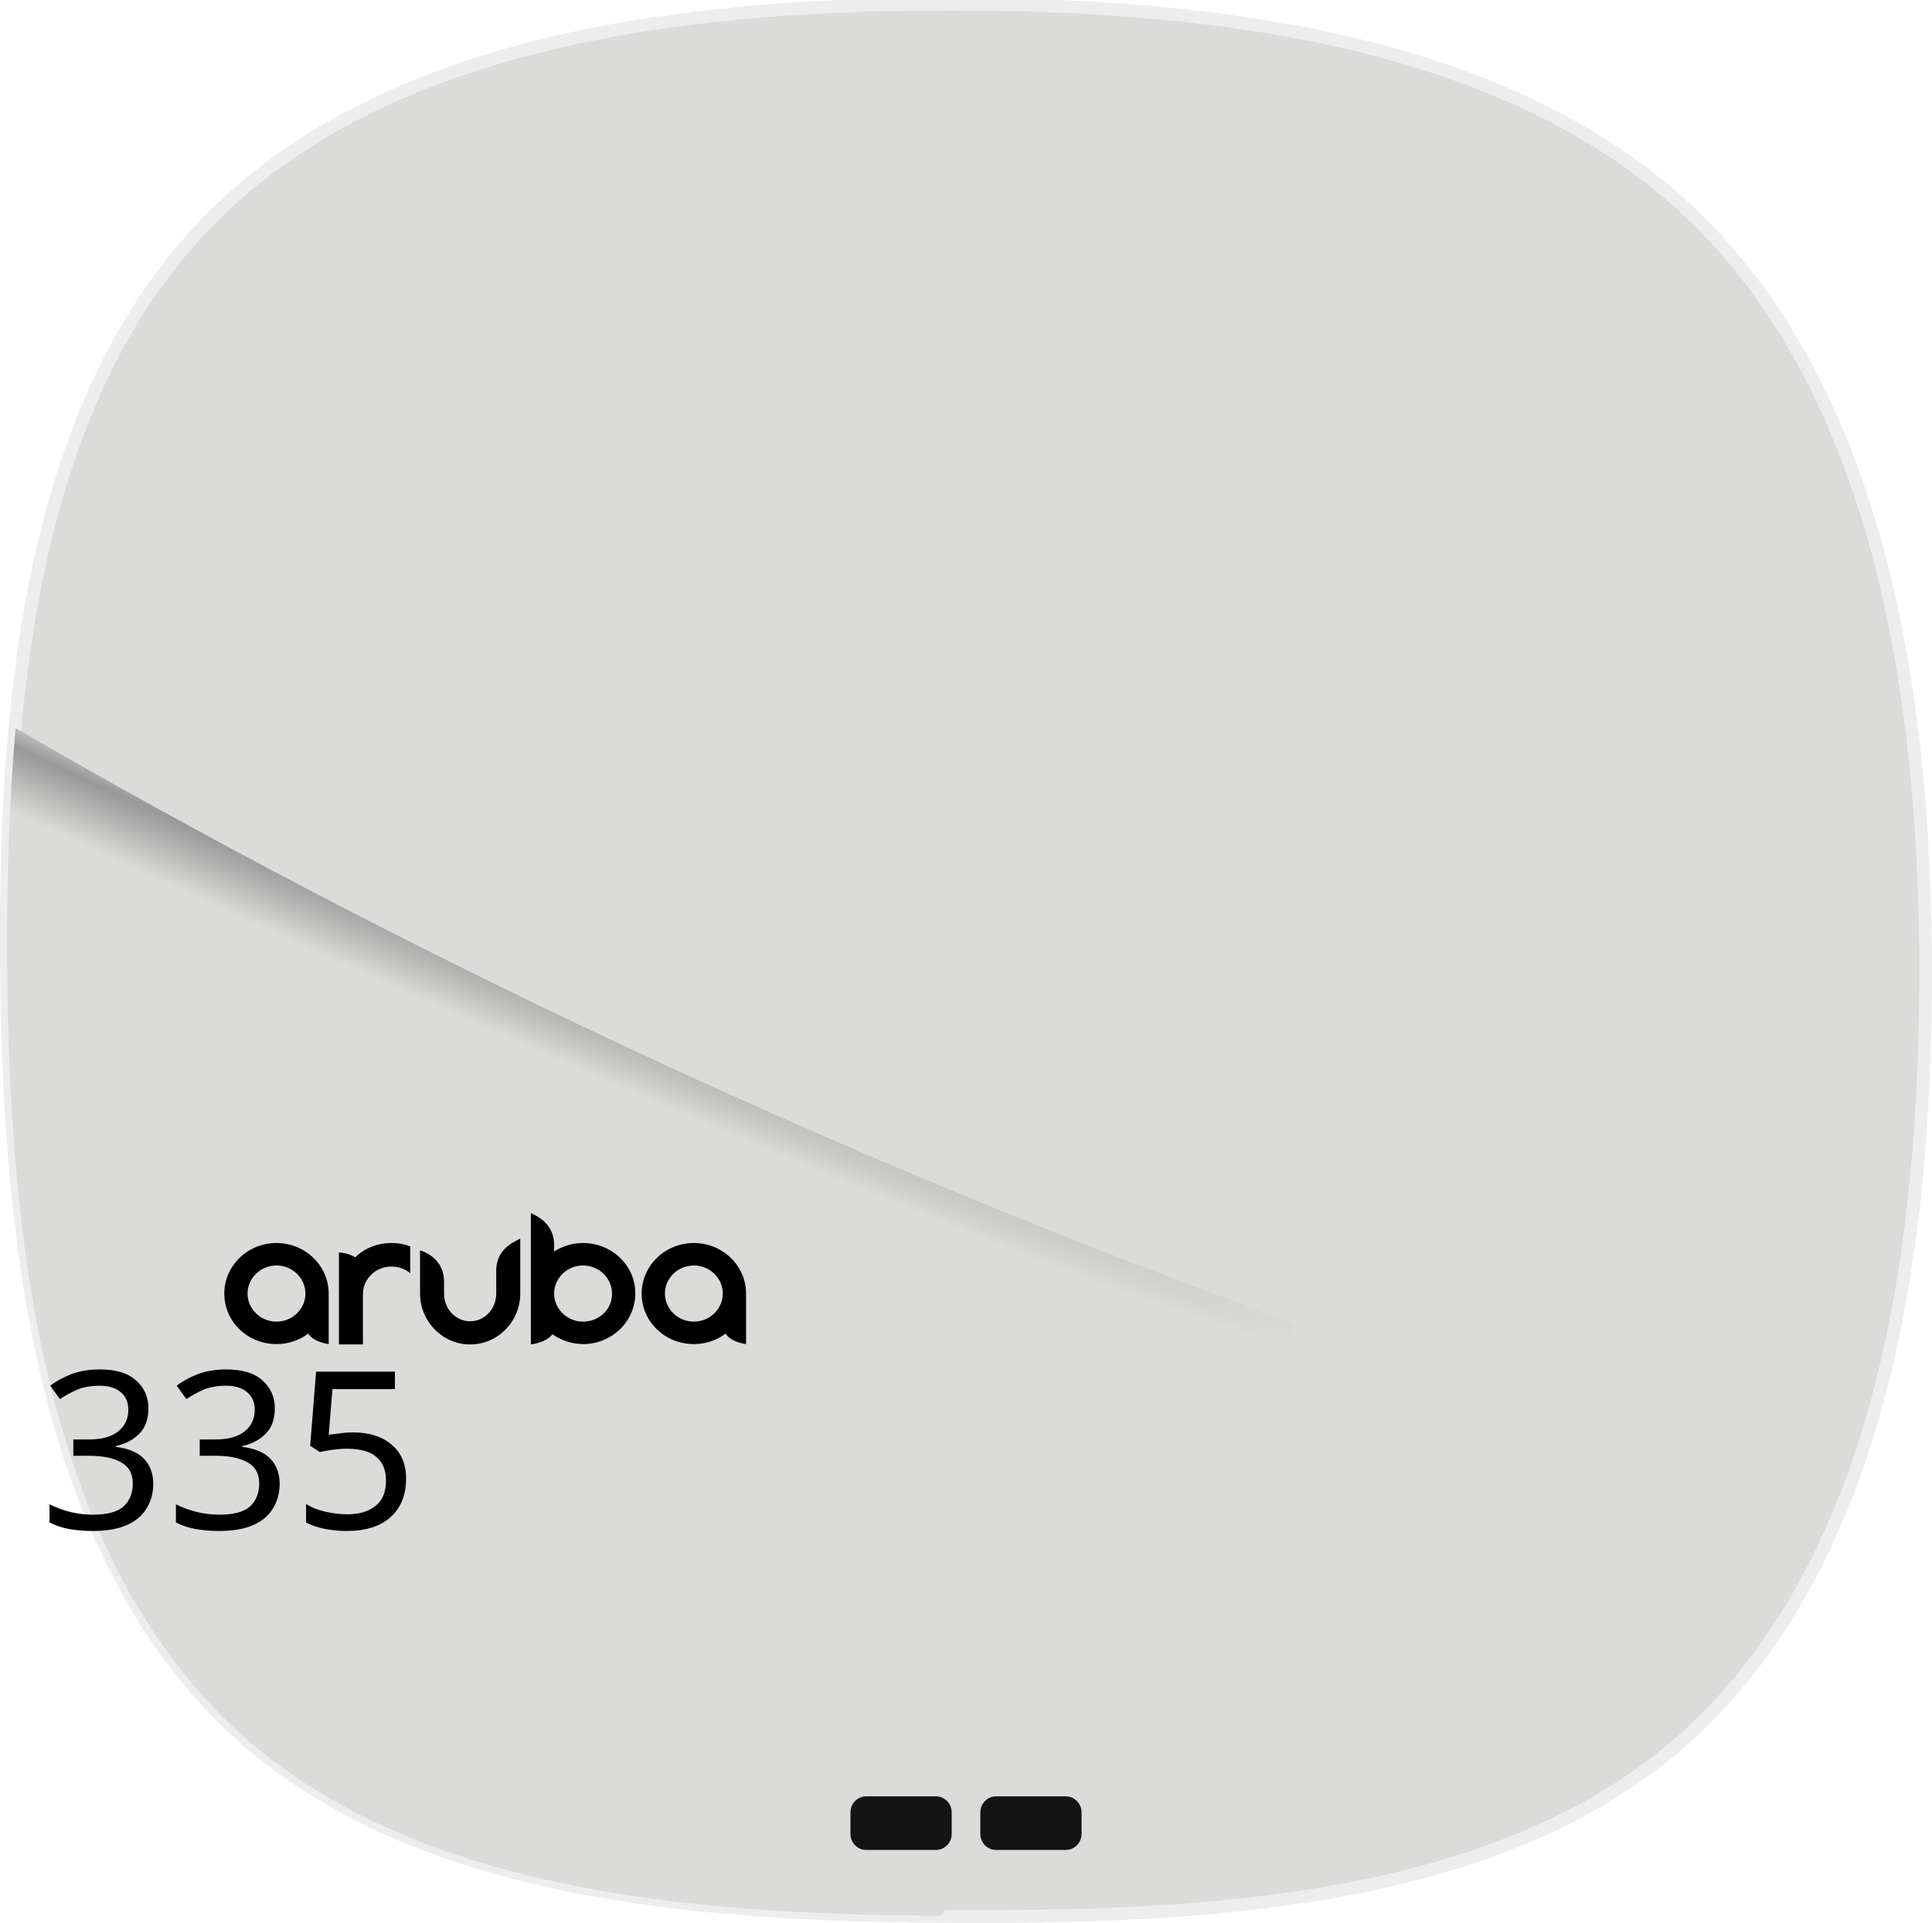
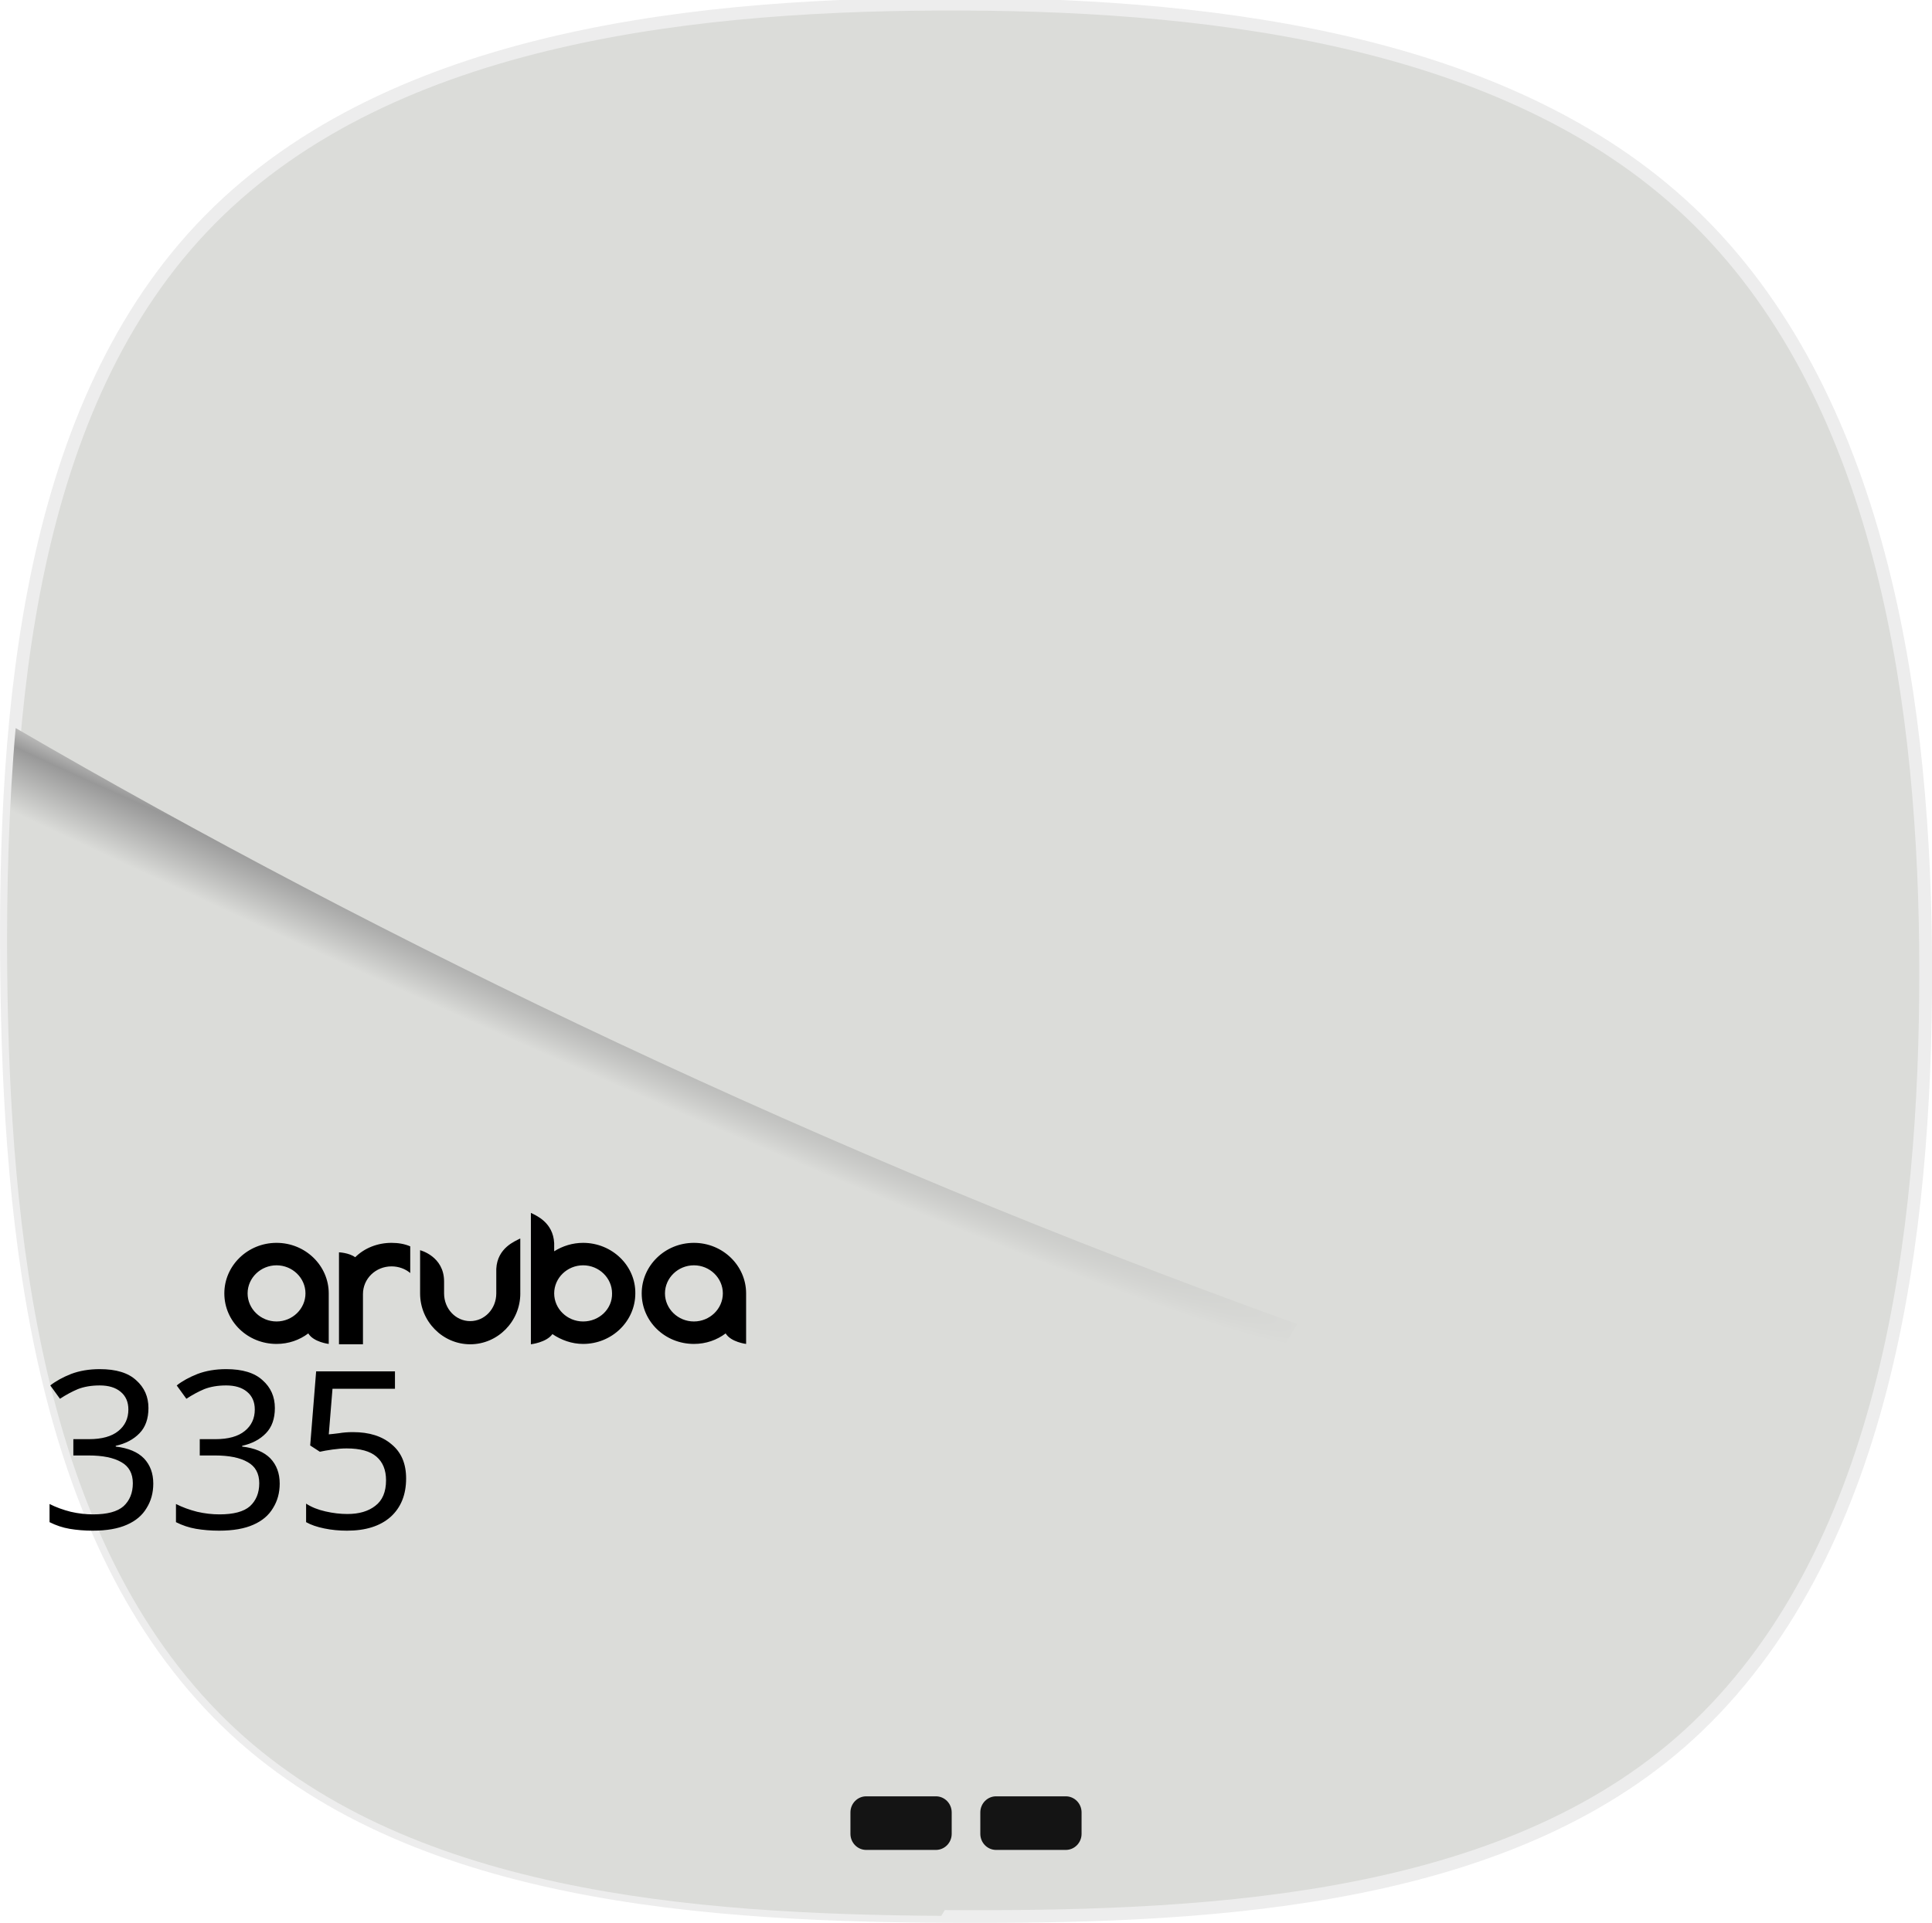
- <svg xmlns="http://www.w3.org/2000/svg" xmlns:xlink="http://www.w3.org/1999/xlink" version="1.1" id="svg10259" viewBox="35 370 119.495 72.7" height="224" width="225">
-   <defs id="defs10997">
-     <linearGradient id="linearGradient14833">
-       <stop id="stop14835" offset="0" style="stop-color:#bcbcbb;stop-opacity:1" />
-       <stop style="stop-color:#989898;stop-opacity:1" offset="0.232" id="stop14841" />
-       <stop id="stop14837" offset="1" style="stop-color:#dbdcd9;stop-opacity:1" />
-     </linearGradient>
-     <radialGradient gradientUnits="userSpaceOnUse" gradientTransform="matrix(-0.05107494,0.1078135,-2.004339,-0.9465597,947.6392,839.8452)" r="27.12" fy="452.204" fx="113.081" cy="452.204" cx="113.081" id="radialGradient14839" xlink:href="#linearGradient14833" />
+ <svg xmlns="http://www.w3.org/2000/svg" width="225" height="224" version="1.1" viewBox="35 370 119.495 72.7">
+   <defs>
+     <radialGradient id="radialGradient14839" cx="113.08" cy="452.2" r="27.12" gradientTransform="matrix(-.051075 .10781 -2.0043 -.94656 947.64 839.85)" gradientUnits="userSpaceOnUse">
+       <stop stop-color="#bcbcbb" offset="0" />
+       <stop stop-color="#989898" offset=".232" />
+       <stop stop-color="#dbdcd9" offset="1" />
+     </radialGradient>
  </defs>
-   <g transform="matrix(1.490065,0,0,1.485219,-16.75643,-237.7748)" id="g4539">
-     <g transform="matrix(-0.00727329,0,0,-0.00862887,103.7128,327.5826)" id="g12955-6" />
-     <g transform="matrix(-0.00727329,0,0,-0.00862887,103.7128,327.5826)" id="g12961-8" />
-     <g transform="matrix(-0.00727329,0,0,-0.00862887,103.7128,327.5826)" id="g12997-3" />
-     <g transform="matrix(-0.01047211,0,0,-0.00543505,103.7128,327.5826)" id="g13003-96" />
-     <g transform="matrix(-0.01047211,0,0,-0.00543505,103.7128,327.5826)" id="g13009-8" />
-     <g transform="matrix(-0.01047211,0,0,0.00543505,103.7128,327.5826)" id="g13015-6" />
-     <g transform="matrix(0.01047211,0,0,-0.00543505,103.7128,327.5826)" id="g13021-00" />
-     <g transform="matrix(-0.01047211,0,0,-0.00543505,103.7128,327.5826)" id="g13027-6" />
-     <g transform="matrix(-0.00795934,0,0,-0.0079439,103.7128,327.5826)" id="g13081-4" />
-     <path style="opacity:1;fill:#dbdcd9;fill-opacity:1;stroke:#ededed;stroke-width:0.531;stroke-linecap:round;stroke-linejoin:round;stroke-miterlimit:4;stroke-dasharray:none;stroke-dashoffset:0;stroke-opacity:1" d="m 43.458,402.776 c 7.62,-7.73 20.466,-9.014 31.329,-8.964 10.585,0.049 22.943,1.559 30.444,9.016 7.723,7.678 9.428,20.375 9.433,31.257 0.005,10.955 -1.569,23.874 -9.47,31.477 -7.542,7.257 -19.888,7.934 -30.407,7.912 -10.52,-0.022 -23.074,-0.743 -30.637,-8.109 -7.787,-7.585 -9.029,-20.419 -9.142,-31.28 -0.112,-10.808 0.856,-23.605 8.45,-31.308 z" id="rect14166-2" />
-     <path style="fill:url(#radialGradient14839);fill-opacity:1;fill-rule:evenodd;stroke:none;stroke-width:0.053;stroke-linecap:butt;stroke-linejoin:miter;stroke-miterlimit:4;stroke-dasharray:none;stroke-opacity:1" d="m 35.383,423.97 c -0.281,3.158 -0.383,6.691 -0.351,10.096 0.113,10.861 1.355,23.695 9.142,31.28 7.324,7.134 19.324,8.032 29.63,8.102 L 88.579,448.794 C 69.04,441.765 50.62,432.864 35.383,423.97 Z" id="path14815" />
-     <g id="g14288" transform="matrix(0.9885283,0,0,0.9869842,-18.97026,62.6659)">
-       <text transform="scale(0.9991799,1.000821)" id="text19987" y="399.531" x="74.92" style="font-style:normal;font-weight:normal;line-height:0%;font-family:sans-serif;text-align:center;letter-spacing:0px;word-spacing:0px;text-anchor:middle;fill:#000000;fill-opacity:1;stroke:none;stroke-width:1px;stroke-linecap:butt;stroke-linejoin:miter;stroke-opacity:1" xml:space="preserve">
-         <tspan style="font-style:normal;font-variant:normal;font-weight:normal;font-stretch:normal;font-size:9.288px;line-height:1.25;font-family:'PakType Naskh Basic';-inkscape-font-specification:'PakType Naskh Basic'" id="tspan19991" y="399.531" x="74.92">335</tspan>
+   <g transform="matrix(1.4901 0 0 1.4852 -16.756 -237.77)">
+     <path d="m43.458 402.78c7.62-7.73 20.466-9.014 31.329-8.964 10.585 0.049 22.943 1.559 30.444 9.015 7.723 7.678 9.428 20.375 9.433 31.257 5e-3 10.955-1.569 23.874-9.47 31.477-7.542 7.257-19.888 7.934-30.407 7.912-10.52-0.022-23.074-0.743-30.637-8.109-7.787-7.585-9.029-20.419-9.142-31.28-0.112-10.808 0.856-23.605 8.45-31.308z" fill="#dbdcd9" stroke="#ededed" stroke-linecap="round" stroke-linejoin="round" stroke-width=".531" />
+     <path d="m35.383 423.97c-0.281 3.158-0.383 6.691-0.351 10.096 0.113 10.861 1.355 23.695 9.142 31.28 7.324 7.134 19.324 8.033 29.63 8.102l14.775-24.654c-19.539-7.029-37.959-15.93-53.196-24.824z" fill="url(#radialGradient14839)" fill-rule="evenodd" />
+     <g transform="matrix(.98853 0 0 .98698 -18.97 62.666)">
+       <text transform="scale(.99918 1.0008)" x="74.92" y="399.531" fill="#000000" font-family="sans-serif" letter-spacing="0px" stroke-width="1px" text-align="center" text-anchor="middle" word-spacing="0px" style="line-height:0%" xml:space="preserve">
+         <tspan x="74.92" y="399.531" font-family="'PakType Naskh Basic'" font-size="9.288px" style="line-height:1.25">335</tspan>
      </text>
-       <path class="st1" d="m 76.174,389.933 v 0 c 0,1.185 -0.948,2.148 -2.104,2.148 -1.155,0 -2.104,-0.963 -2.104,-2.148 v -1.822 c 0,0 1.007,0.252 1.007,1.318 v 0.504 c 0,0.652 0.489,1.17 1.096,1.17 0.607,0 1.096,-0.518 1.096,-1.17 v -1.052 0.015 c 0.044,-0.889 0.8,-1.17 0.993,-1.274 h 0.015 v 1.244 1.067 z m -5.407,-2.133 c 0.281,0 0.548,0.044 0.785,0.148 v 1.126 c -0.207,-0.178 -0.489,-0.281 -0.785,-0.281 -0.667,0 -1.2,0.518 -1.2,1.17 v 2.118 h -1.007 v -3.881 c 0,0 0.415,0.015 0.681,0.207 0.385,-0.385 0.933,-0.607 1.526,-0.607 m -4.829,3.318 c -0.667,0 -1.215,-0.533 -1.215,-1.185 0,-0.652 0.548,-1.185 1.215,-1.185 0.667,0 1.215,0.533 1.215,1.185 0,0.652 -0.548,1.185 -1.215,1.185 m 0,-3.318 c -1.215,0 -2.192,0.963 -2.192,2.133 0,1.185 0.978,2.133 2.192,2.133 0.504,0 0.963,-0.163 1.333,-0.444 0.222,0.37 0.859,0.444 0.859,0.444 v -2.133 c 0,-1.17 -0.978,-2.133 -2.192,-2.133 m 17.525,3.318 c -0.667,0 -1.215,-0.533 -1.215,-1.185 0,-0.652 0.548,-1.185 1.215,-1.185 0.667,0 1.215,0.533 1.215,1.185 0,0.652 -0.548,1.185 -1.215,1.185 m 0,-3.318 c -1.215,0 -2.192,0.963 -2.192,2.133 0,1.185 0.978,2.133 2.192,2.133 0.504,0 0.963,-0.163 1.333,-0.444 0.222,0.37 0.859,0.444 0.859,0.444 v -2.133 c 0,-1.17 -0.978,-2.133 -2.192,-2.133 m -4.652,3.318 c -0.667,0 -1.215,-0.533 -1.215,-1.185 0,-0.652 0.548,-1.185 1.215,-1.185 0.667,0 1.215,0.533 1.215,1.185 0.015,0.652 -0.533,1.185 -1.215,1.185 m 0,-3.318 c -0.444,0 -0.859,0.133 -1.215,0.356 v -0.341 c -0.044,-0.889 -0.77,-1.17 -0.963,-1.274 h -0.015 v 5.54 c 0,0 0.652,-0.074 0.904,-0.43 0.37,0.252 0.815,0.415 1.289,0.415 1.215,0 2.192,-0.963 2.192,-2.133 0.015,-1.17 -0.978,-2.133 -2.192,-2.133" id="path12" style="fill:#000000" />
+       <path class="st1" d="m76.174 389.93c0 1.185-0.948 2.148-2.104 2.148-1.155 0-2.104-0.963-2.104-2.148v-1.822s1.007 0.252 1.007 1.318v0.504c0 0.652 0.489 1.17 1.096 1.17s1.096-0.518 1.096-1.17v-1.052 0.015c0.044-0.889 0.8-1.17 0.993-1.274h0.015v2.311zm-5.407-2.133c0.281 0 0.548 0.044 0.785 0.148v1.126c-0.207-0.178-0.489-0.281-0.785-0.281-0.667 0-1.2 0.518-1.2 1.17v2.118h-1.007v-3.881s0.415 0.015 0.681 0.207c0.385-0.385 0.933-0.607 1.526-0.607m-4.829 3.318c-0.667 0-1.215-0.533-1.215-1.185 0-0.652 0.548-1.185 1.215-1.185s1.215 0.533 1.215 1.185c0 0.652-0.548 1.185-1.215 1.185m0-3.318c-1.215 0-2.192 0.963-2.192 2.133 0 1.185 0.978 2.133 2.192 2.133 0.504 0 0.963-0.163 1.333-0.444 0.222 0.37 0.859 0.444 0.859 0.444v-2.133c0-1.17-0.978-2.133-2.192-2.133m17.525 3.318c-0.667 0-1.215-0.533-1.215-1.185 0-0.652 0.548-1.185 1.215-1.185s1.215 0.533 1.215 1.185c0 0.652-0.548 1.185-1.215 1.185m0-3.318c-1.215 0-2.192 0.963-2.192 2.133 0 1.185 0.978 2.133 2.192 2.133 0.504 0 0.963-0.163 1.333-0.444 0.222 0.37 0.859 0.444 0.859 0.444v-2.133c0-1.17-0.978-2.133-2.192-2.133m-4.652 3.318c-0.667 0-1.215-0.533-1.215-1.185 0-0.652 0.548-1.185 1.215-1.185 0.667 0 1.215 0.533 1.215 1.185 0.015 0.652-0.533 1.185-1.215 1.185m0-3.318c-0.444 0-0.859 0.133-1.215 0.356v-0.341c-0.044-0.889-0.77-1.17-0.963-1.274h-0.015v5.54s0.652-0.074 0.904-0.43c0.37 0.252 0.815 0.415 1.289 0.415 1.215 0 2.192-0.963 2.192-2.133 0.015-1.17-0.978-2.133-2.192-2.133" />
    </g>
  </g>
-   <g transform="translate(0.09681081)" id="g4593">
-     <rect style="opacity:0.908;vector-effect:none;fill:#000000;fill-opacity:1;fill-rule:evenodd;stroke:none;stroke-width:0.791;stroke-linecap:butt;stroke-linejoin:miter;stroke-miterlimit:4;stroke-dasharray:none;stroke-dashoffset:0;stroke-opacity:1" id="rect4559" width="6.263" height="3.316" x="87.503" y="458.002" rx="0.976" ry="0.996" />
-     <rect style="opacity:0.908;vector-effect:none;fill:#000000;fill-opacity:1;fill-rule:evenodd;stroke:none;stroke-width:0.791;stroke-linecap:butt;stroke-linejoin:miter;stroke-miterlimit:4;stroke-dasharray:none;stroke-dashoffset:0;stroke-opacity:1" id="rect4559-6" width="6.263" height="3.316" x="95.536" y="458.002" rx="0.976" ry="0.996" />
+   <g transform="translate(.096811)" fill-rule="evenodd">
+     <rect x="87.503" y="458" width="6.263" height="3.316" rx=".976" ry=".996" opacity=".908" />
+     <rect x="95.536" y="458" width="6.263" height="3.316" rx=".976" ry=".996" opacity=".908" />
  </g>
</svg>
